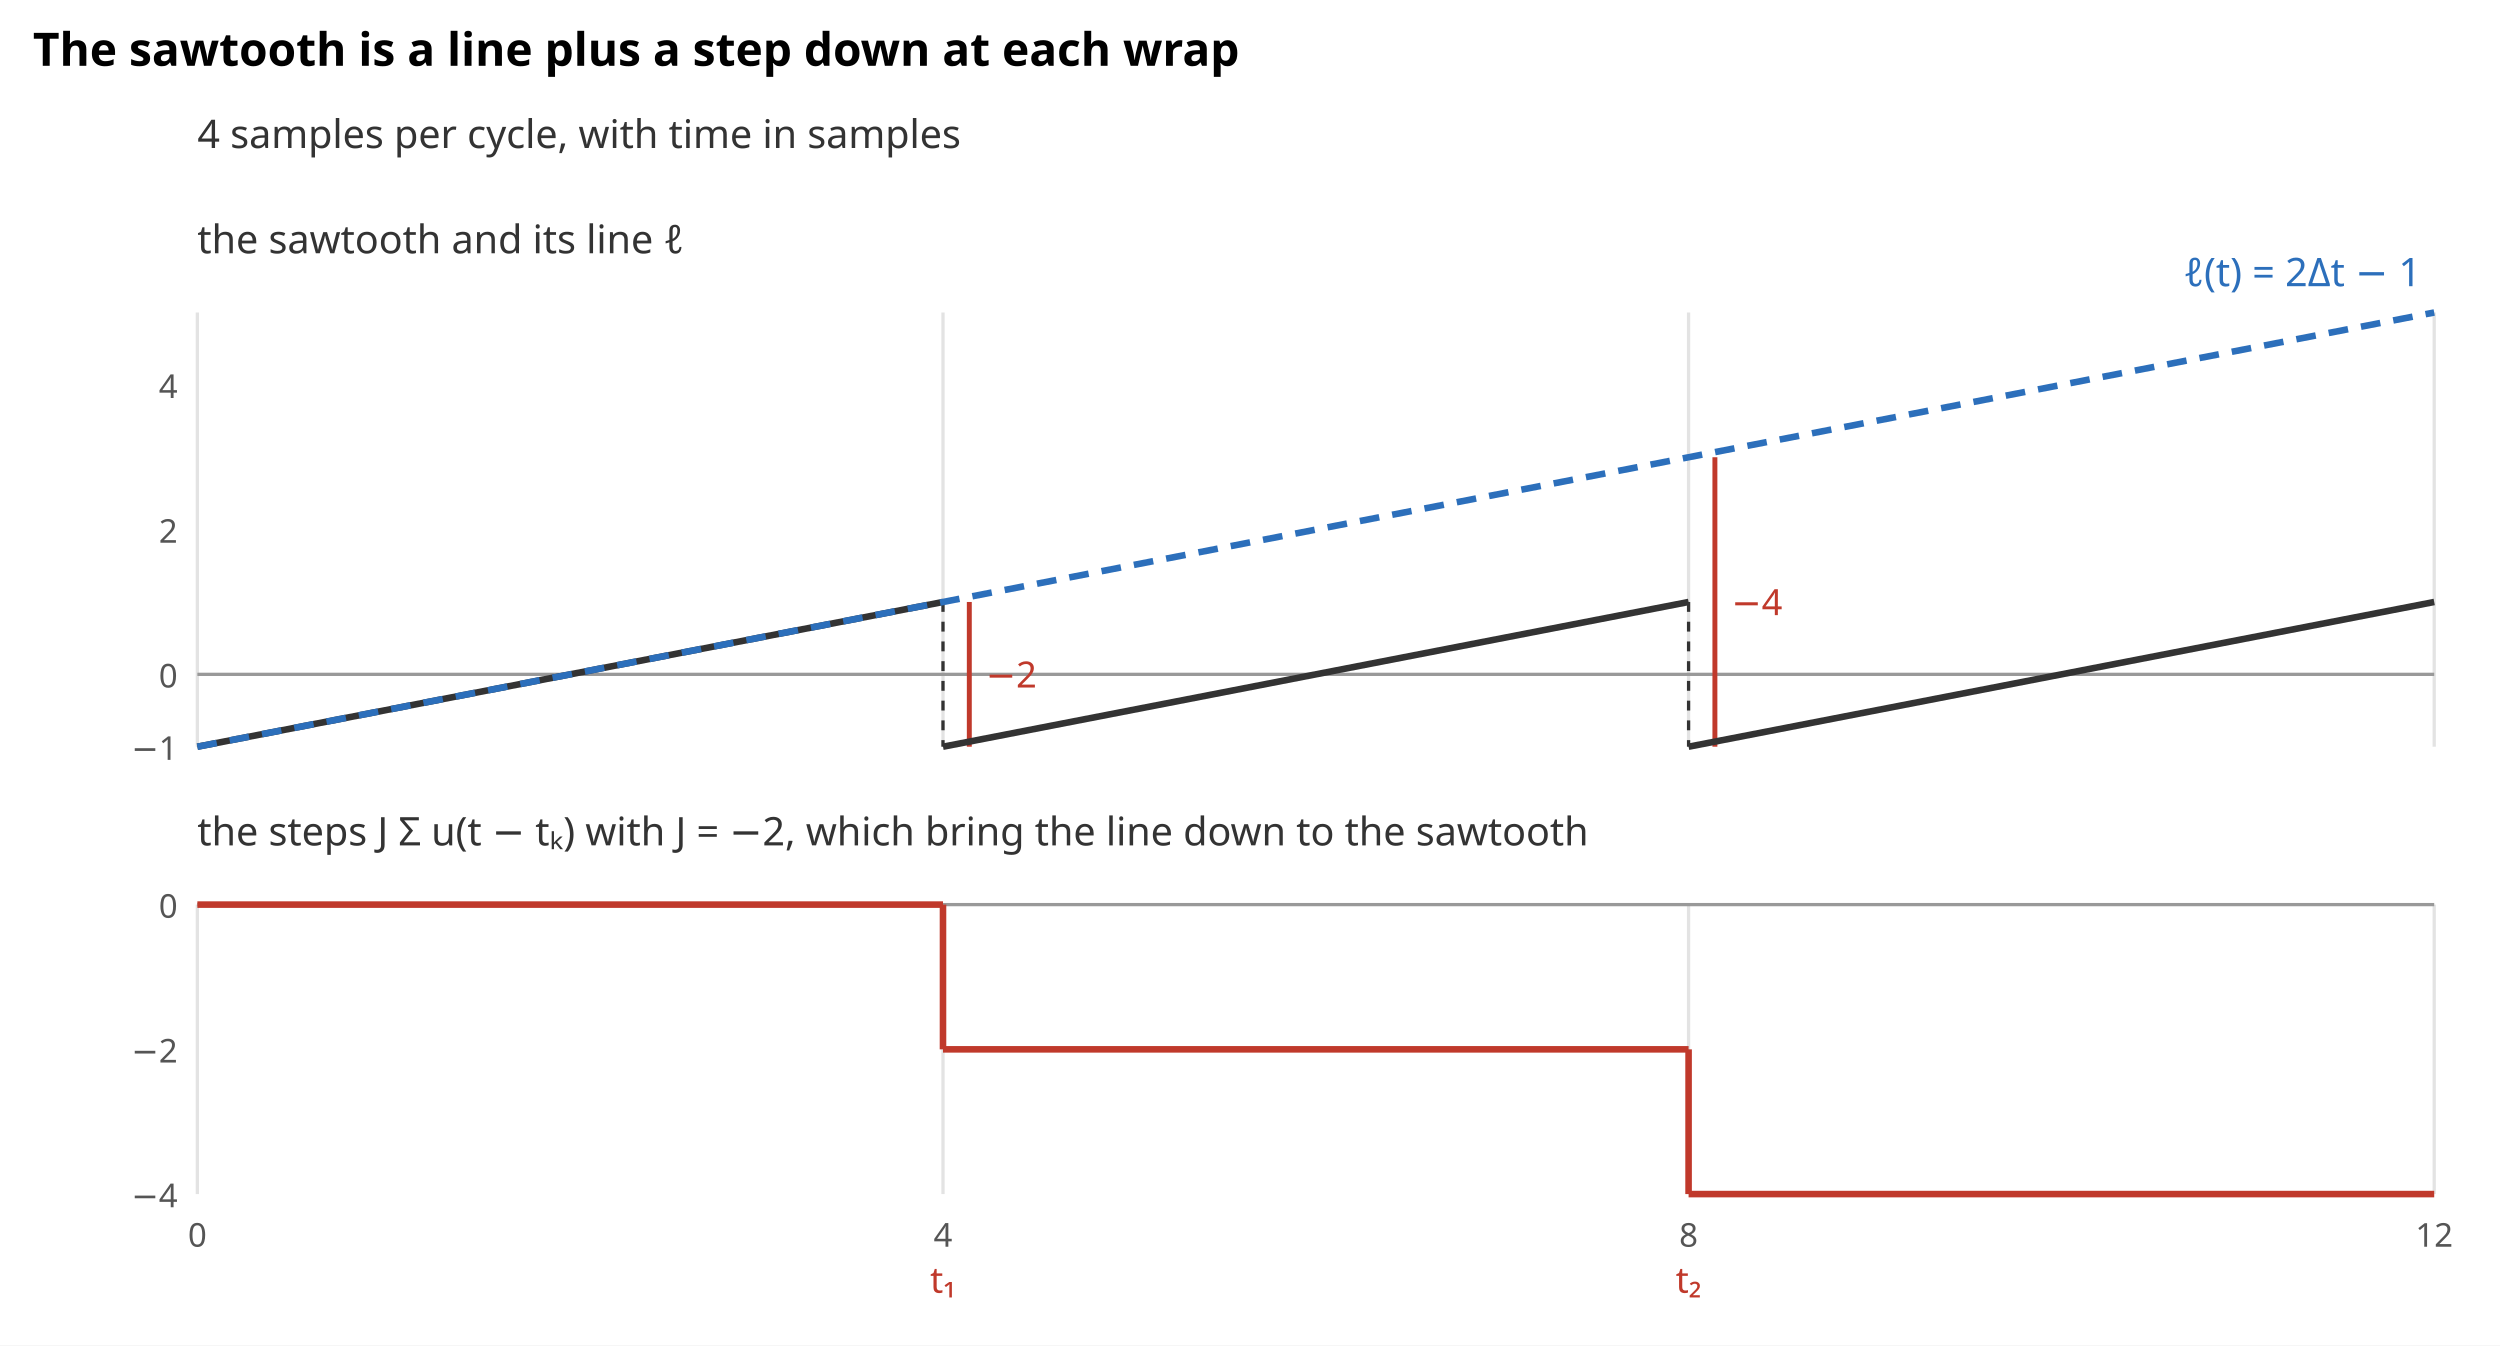
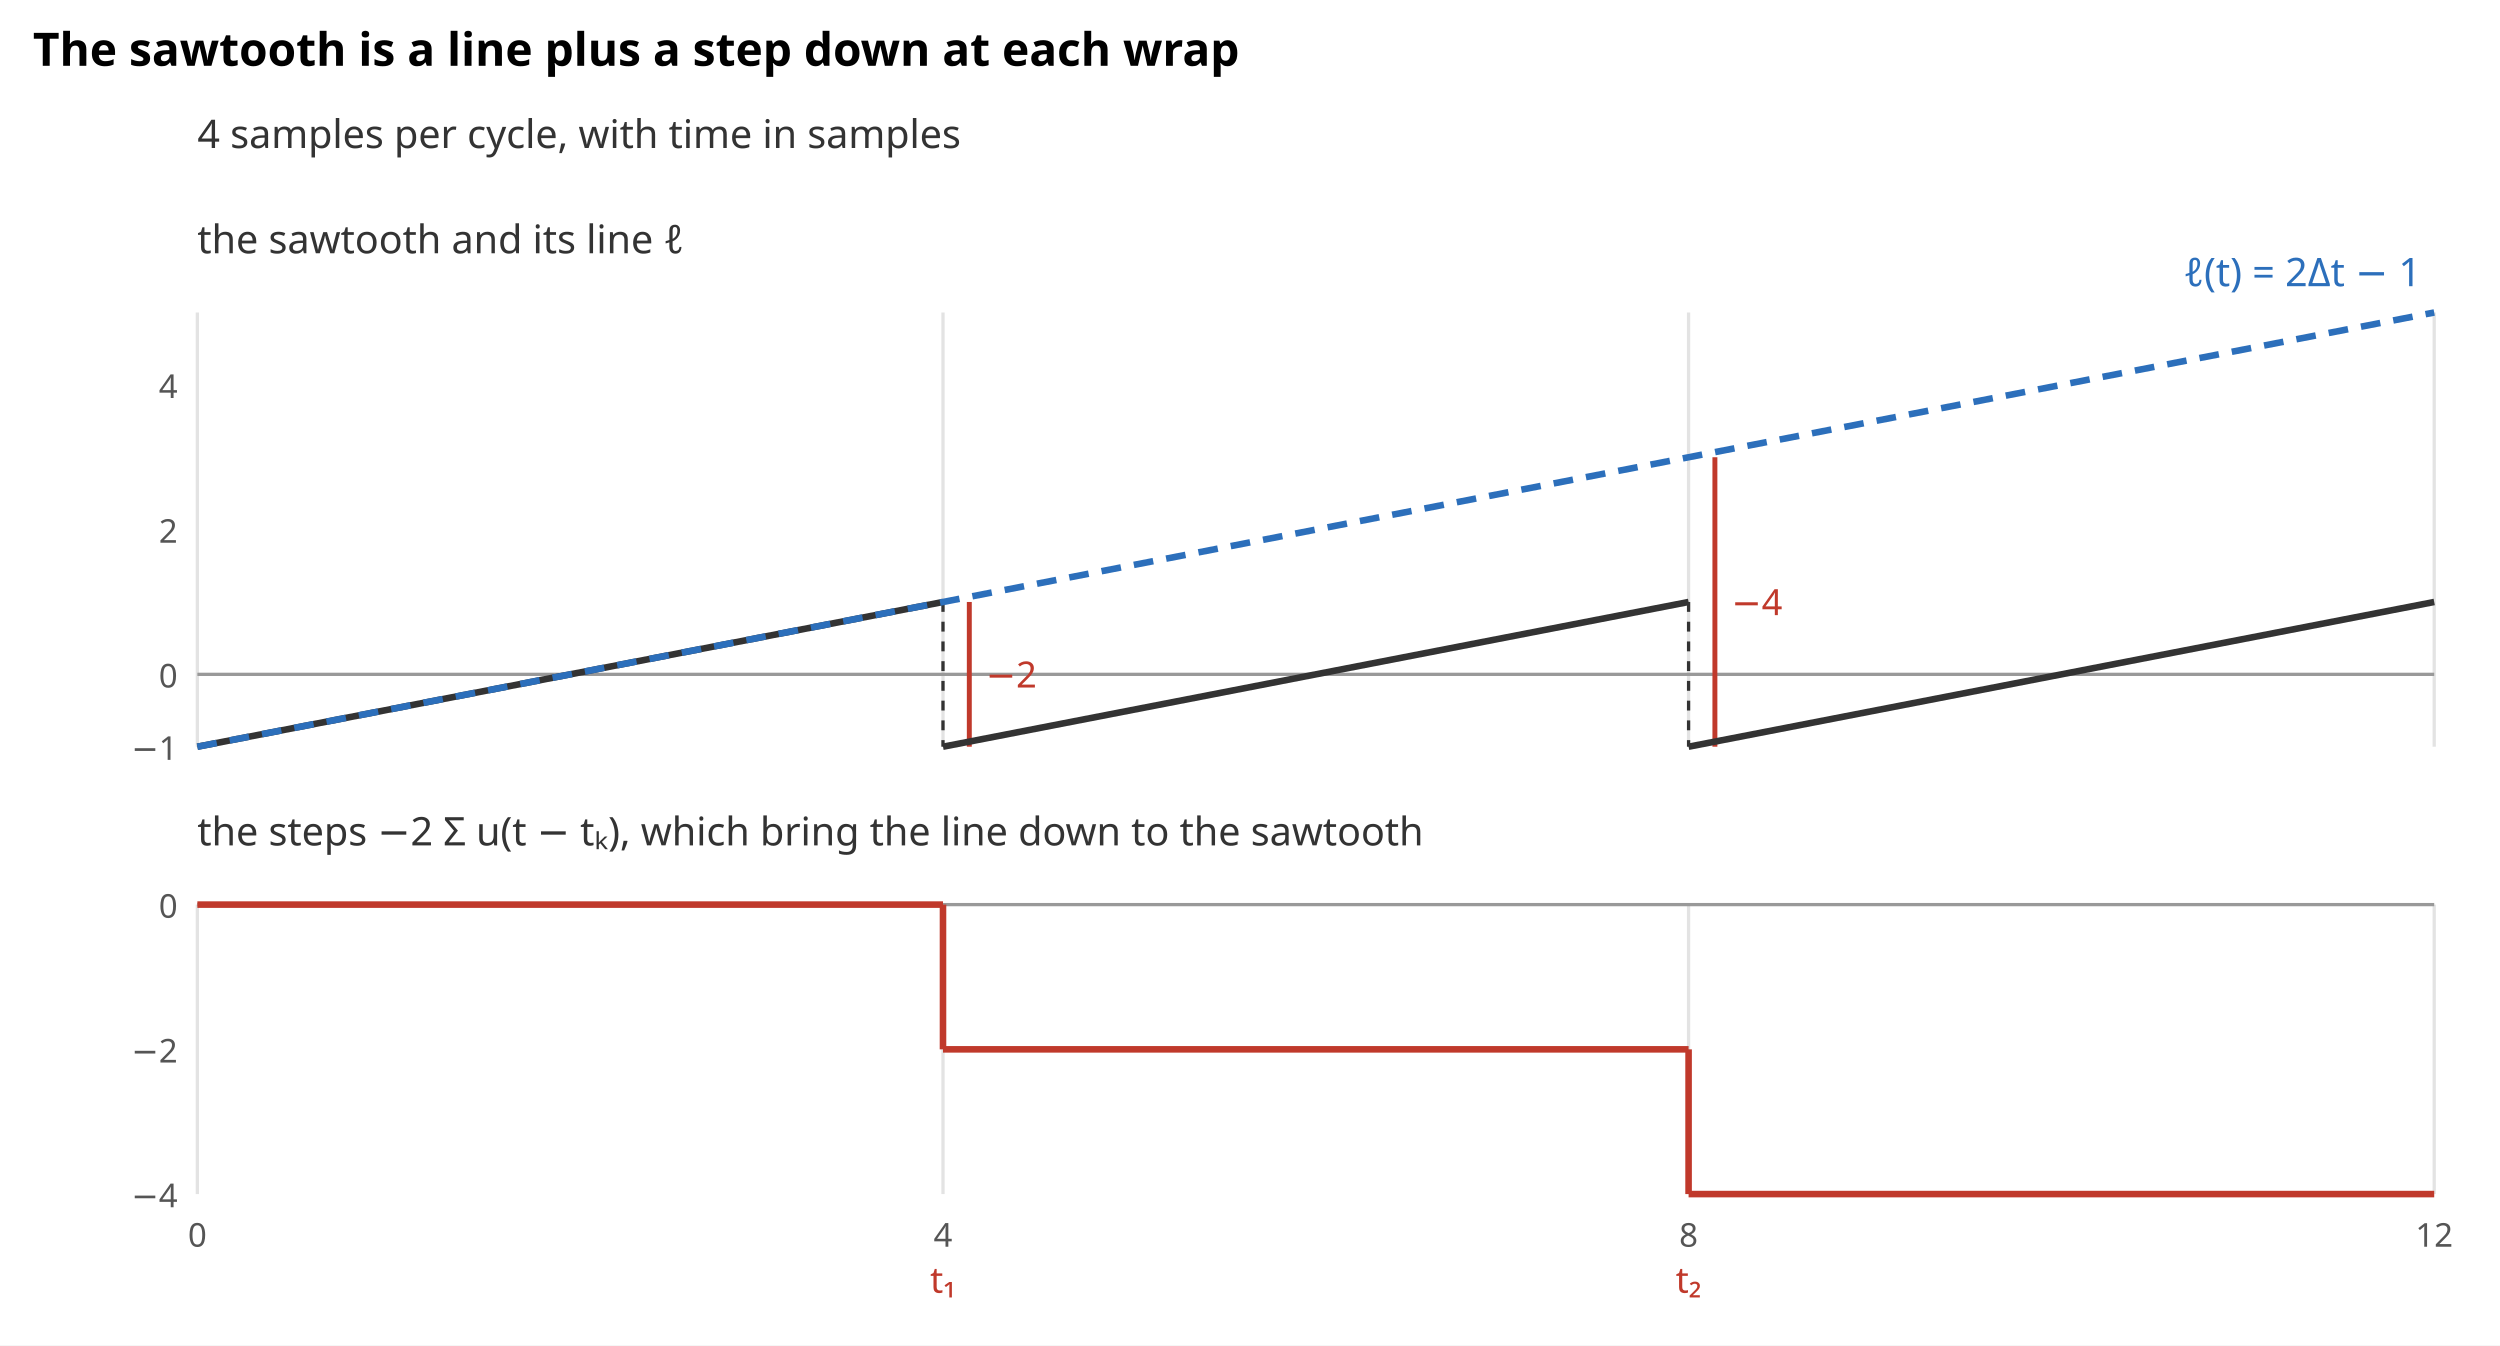
<svg xmlns="http://www.w3.org/2000/svg" width="760" height="409" viewBox="0 0 760 409" font-family="sans-serif">
  <rect width="100%" height="100%" fill="white" />
  <text x="10" y="20" font-size="14" font-weight="bold">The sawtooth is a line plus a step down at each wrap</text>
  <text x="60" y="45" font-size="12" fill="#333">4 samples per cycle, with time in samples</text>
  <text x="60" y="77" font-size="12" fill="#333">the sawtooth and its line ℓ</text>
  <line x1="60.00" y1="95.00" x2="60.00" y2="227.00" stroke="#e3e3e3" />
  <line x1="286.67" y1="95.00" x2="286.67" y2="227.00" stroke="#e3e3e3" />
  <line x1="513.33" y1="95.00" x2="513.33" y2="227.00" stroke="#e3e3e3" />
  <line x1="740.00" y1="95.00" x2="740.00" y2="227.00" stroke="#e3e3e3" />
  <text x="54" y="231.00" text-anchor="end" fill="#555" font-size="10">−1</text>
  <text x="54" y="209.00" text-anchor="end" fill="#555" font-size="10">0</text>
  <text x="54" y="165.00" text-anchor="end" fill="#555" font-size="10">2</text>
  <text x="54" y="121.00" text-anchor="end" fill="#555" font-size="10">4</text>
  <line x1="60" y1="205.00" x2="740" y2="205.00" stroke="#999" />
  <line x1="60.00" y1="227.00" x2="286.67" y2="183.00" stroke="#333" stroke-width="2" />
  <line x1="286.67" y1="183.00" x2="286.67" y2="227.00" stroke="#333" stroke-dasharray="3 3" />
  <line x1="294.67" y1="183.00" x2="294.67" y2="227.00" stroke="#c0392b" stroke-width="1.5" />
  <text x="299.67" y="209.00" font-size="11" fill="#c0392b">−2</text>
  <line x1="286.67" y1="227.00" x2="513.33" y2="183.00" stroke="#333" stroke-width="2" />
  <line x1="513.33" y1="183.00" x2="513.33" y2="227.00" stroke="#333" stroke-dasharray="3 3" />
  <line x1="521.33" y1="139.00" x2="521.33" y2="227.00" stroke="#c0392b" stroke-width="1.5" />
  <text x="526.33" y="187.00" font-size="11" fill="#c0392b">−4</text>
  <line x1="513.33" y1="227.00" x2="740.00" y2="183.00" stroke="#333" stroke-width="2" />
  <line x1="60.00" y1="227.00" x2="740.00" y2="95.00" stroke="#2c6fbb" stroke-width="2" stroke-dasharray="6 4" />
  <text x="736.00" y="87.00" text-anchor="end" font-size="12" fill="#2c6fbb">ℓ(t) = 2Δt − 1</text>
-   <text x="60" y="257" font-size="12" fill="#333">the steps J Σ u(t − tₖ) with J = −2, which bring the line down to the sawtooth</text>
+   <text x="60" y="257" font-size="12" fill="#333">the steps −2 Σ u(t − tₖ), which bring the line down to the sawtooth</text>
  <line x1="60.00" y1="275.00" x2="60.00" y2="363.00" stroke="#e3e3e3" />
  <line x1="286.67" y1="275.00" x2="286.67" y2="363.00" stroke="#e3e3e3" />
  <line x1="513.33" y1="275.00" x2="513.33" y2="363.00" stroke="#e3e3e3" />
  <line x1="740.00" y1="275.00" x2="740.00" y2="363.00" stroke="#e3e3e3" />
  <text x="54" y="367.00" text-anchor="end" fill="#555" font-size="10">−4</text>
  <text x="54" y="323.00" text-anchor="end" fill="#555" font-size="10">−2</text>
  <text x="54" y="279.00" text-anchor="end" fill="#555" font-size="10">0</text>
  <line x1="60" y1="275.00" x2="740" y2="275.00" stroke="#999" />
  <line x1="60.00" y1="275.00" x2="286.67" y2="275.00" stroke="#c0392b" stroke-width="2" />
  <line x1="286.67" y1="275.00" x2="286.67" y2="319.00" stroke="#c0392b" stroke-width="2" />
  <line x1="286.67" y1="319.00" x2="513.33" y2="319.00" stroke="#c0392b" stroke-width="2" />
  <line x1="513.33" y1="319.00" x2="513.33" y2="363.00" stroke="#c0392b" stroke-width="2" />
  <line x1="513.33" y1="363.00" x2="740.00" y2="363.00" stroke="#c0392b" stroke-width="2" />
  <text x="60.00" y="379.00" text-anchor="middle" fill="#555" font-size="10">0</text>
  <text x="286.67" y="379.00" text-anchor="middle" fill="#555" font-size="10">4</text>
  <text x="286.67" y="393.00" text-anchor="middle" fill="#c0392b" font-size="11">t₁</text>
  <text x="513.33" y="379.00" text-anchor="middle" fill="#555" font-size="10">8</text>
  <text x="513.33" y="393.00" text-anchor="middle" fill="#c0392b" font-size="11">t₂</text>
  <text x="740.00" y="379.00" text-anchor="middle" fill="#555" font-size="10">12</text>
</svg>
